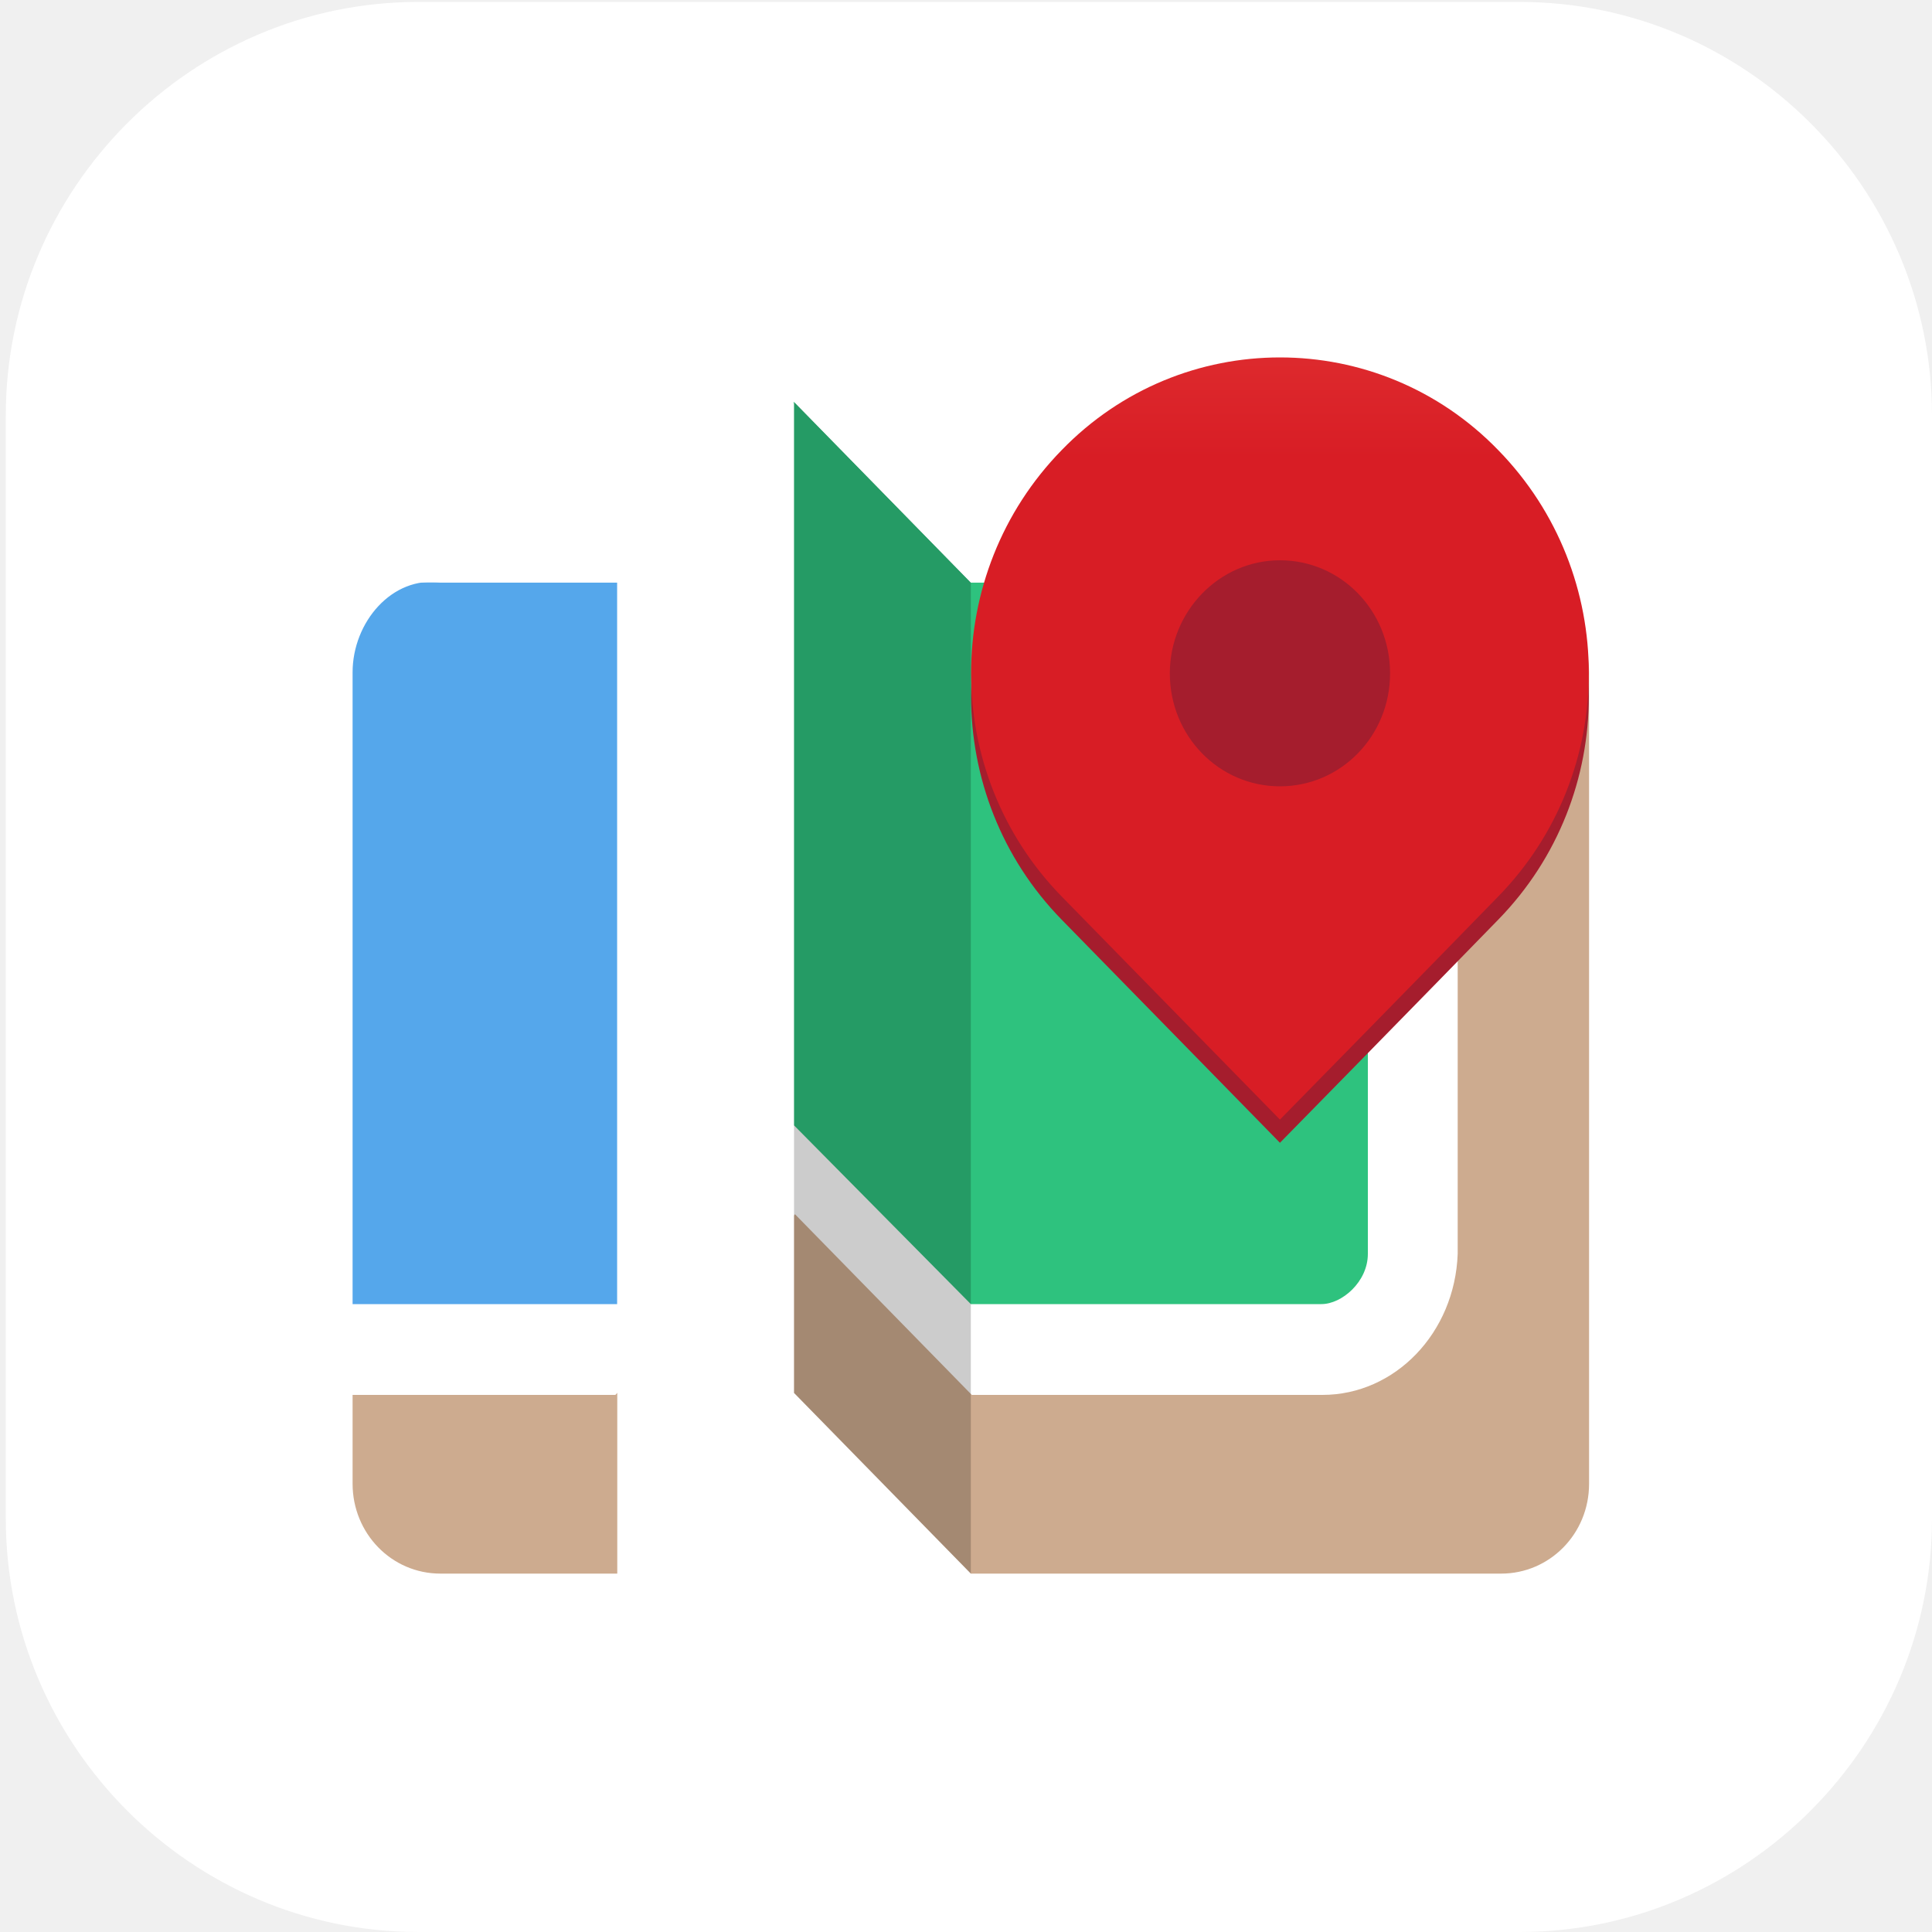
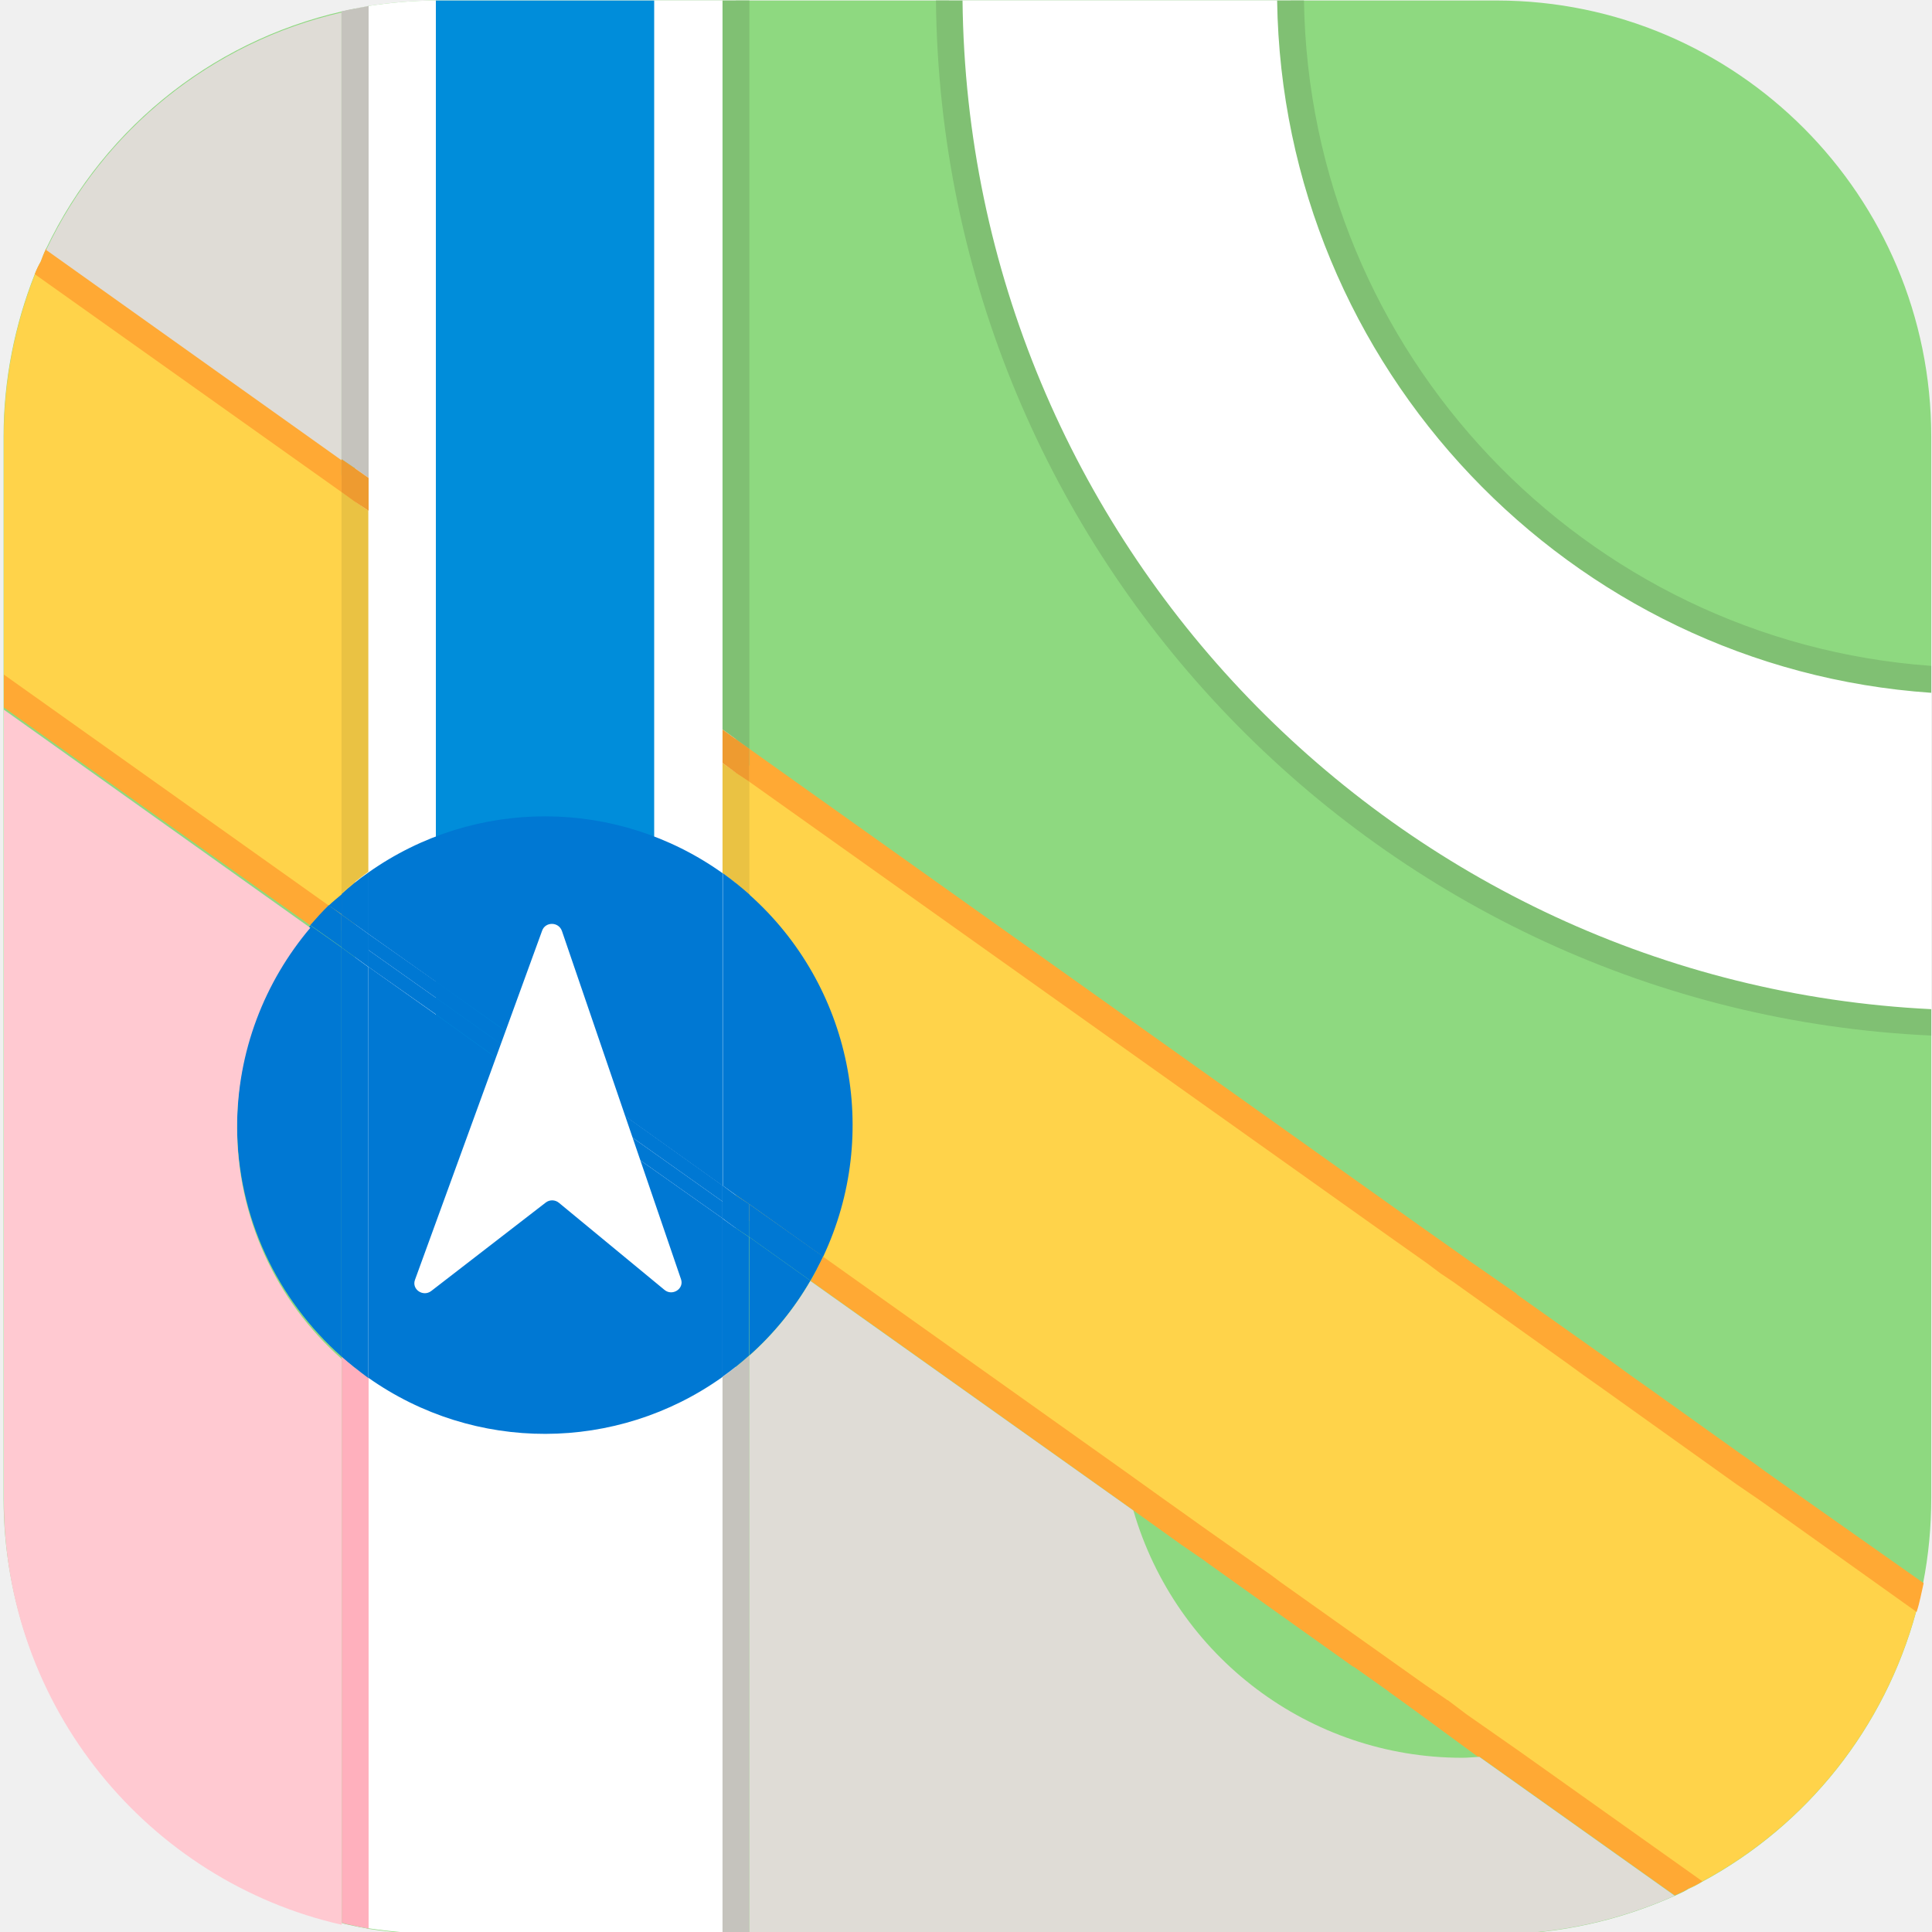
- <svg xmlns="http://www.w3.org/2000/svg" id="_图层_1" version="1.1" viewBox="0 0 200 200" width="32" height="32">
-   <defs>
-     <style>
+ <svg xmlns="http://www.w3.org/2000/svg" id="_图层_1" version="1.1" viewBox="0 0 64 64" width="32" height="32" xml:space="preserve">
+   <defs id="defs6">
+     <style id="style1">
      .st0 {
-         mask: url(#mask-1);
+         fill-opacity: .5;
      }

-       .st1, .st2, .st3, .st4, .st5 {
+       .st0, .st1, .st2, .st3, .st4, .st5, .st6, .st7 {
+         fill: #fff;
+       }
+ 
+       .st8 {
+         fill: #133c9a;
+       }
+ 
+       .st2, .st9 {
        display: none;
      }

-       .st1, .st2, .st6, .st7, .st8, .st9 {
-         isolation: isolate;
+       .st3 {
+         fill-opacity: .2;
      }

-       .st1, .st10 {
-         opacity: .2;
+       .st4 {
+         fill-opacity: .9;
      }

-       .st2 {
-         opacity: .1;
+       .st10 {
+         fill: #3370ff;
      }

-       .st2, .st11, .st12, .st6 {
-         fill: #fff;
+       .st11 {
+         fill: url(#_未命名的渐变_3);
      }

-       .st3 {
-         fill: #a448ba;
+       .st12 {
+         fill: url(#_未命名的渐变);
+       }
+ 
+       .st5 {
+         fill-opacity: .3;
+       }
+ 
+       .st6 {
+         fill-opacity: 0;
+       }
+ 
+       .st7 {
+         fill-opacity: .7;
      }

      .st13 {
-         mask: url(#mask);
-       }
- 
-       .st12, .st14, .st15, .st16 {
-         fill-rule: evenodd;
-       }
- 
-       .st17 {
-         fill: none;
-       }
- 
-       .st6, .st9 {
-         opacity: 1;
-       }
- 
-       .st18 {
-         clip-path: url(#clippath-1);
-       }
- 
-       .st19 {
-         fill: url(#_未命名的渐变_15);
-       }
- 
-       .st20 {
-         fill: #cdab8f;
-       }
- 
-       .st21 {
-         clip-path: url(#clippath-3);
-       }
- 
-       .st22 {
-         fill: #a51d2d;
-       }
- 
-       .st8 {
-         opacity: .2;
-       }
- 
-       .st23 {
-         fill: url(#_未命名的渐变_13);
+         fill: #00d6b9;
      }

      .st14 {
-         fill: #12121c;
-       }
- 
-       .st15 {
-         fill: #c0bfbc;
-       }
- 
-       .st24 {
-         fill: #2ec27e;
-       }
- 
-       .st25 {
-         fill-opacity: .1;
-       }
- 
-       .st26 {
-         fill: #55a7eb;
-       }
- 
-       .st27 {
-         clip-path: url(#clippath);
-       }
- 
-       .st5 {
-         fill: url(#_未命名的渐变_14);
-       }
- 
-       .st28 {
        fill: url(#_未命名的渐变_2);
      }
    </style>
-     <linearGradient id="_未命名的渐变_14" data-name="未命名的渐变 14" x1="305.9" y1="-98.4" x2="305.9" y2="-297.4" gradientTransform="translate(-206 -96) scale(1 -1)" gradientUnits="userSpaceOnUse">
-       <stop offset="0" stop-color="#edece9" />
-       <stop offset="1" stop-color="#fff" />
-     </linearGradient>
-     <radialGradient id="_未命名的渐变_13" data-name="未命名的渐变 13" cx="1430.9" cy="463.5" fx="1430.9" fy="463.5" r="156.4" gradientTransform="translate(-600.4 -536.8) rotate(77) scale(.5 -1.1) skewX(14.8)" gradientUnits="userSpaceOnUse">
-       <stop offset="0" stop-color="#dc8add" />
-       <stop offset="1" stop-color="#813d9c" />
+     <radialGradient id="_未命名的渐变" data-name="未命名的渐变" cx="123.9" cy="-40.2" fx="123.9" fy="-40.2" r="59.4" gradientTransform="translate(-26.8 25.5) scale(.6 -.7)" gradientUnits="userSpaceOnUse">
+       <stop offset="0" stop-color="#db202e" id="stop1" />
+       <stop offset="1" stop-color="#e01b24" id="stop2" />
    </radialGradient>
-     <clipPath id="clippath">
-       <rect class="st17" x="-62.1" y="-39.9" width="432" height="268.3" />
-     </clipPath>
-     <mask id="mask" x="-44.1" y="-11.7" width="288" height="225.9" maskUnits="userSpaceOnUse">
-       <g id="d">
-         <rect class="st25" x="-44.1" y="-11.7" width="288" height="225.9" />
-       </g>
-     </mask>
-     <clipPath id="clippath-1">
-       <rect class="st17" x="-62.1" y="-39.9" width="432" height="268.3" />
-     </clipPath>
-     <mask id="mask-1" x="-44.1" y="-11.7" width="288" height="225.9" maskUnits="userSpaceOnUse">
-       <g id="f">
-         <rect class="st25" x="-44.1" y="-11.7" width="288" height="225.9" />
-       </g>
-     </mask>
-     <clipPath id="clippath-2">
-       <rect class="st17" x="47.5" y="-17.1" width="112" height="80" rx="8" ry="8" />
-     </clipPath>
-     <clipPath id="clippath-3">
-       <path class="st17" d="M45.6,60.3h18.3l18.3-18.7,18.3,18.7h54.9c5.1,0,9.1,4.2,9.1,9.3v84c0,5.2-4.1,9.3-9.1,9.3h-54.9l-18.3-18.7-18.3,18.7h-18.3c-5.1,0-9.1-4.2-9.1-9.3v-84c0-5.2,4.1-10,9.1-9.3Z" />
-     </clipPath>
-     <linearGradient id="_未命名的渐变_15" data-name="未命名的渐变 15" x1="1617.6" y1="-707.7" x2="1728.4" y2="-707.7" gradientTransform="translate(-46.3 -353) rotate(90) scale(.3)" gradientUnits="userSpaceOnUse">
-       <stop offset="0" stop-color="#a51d2d" />
-       <stop offset="1" stop-color="#ce1921" />
-     </linearGradient>
-     <linearGradient id="_未命名的渐变_2" data-name="未命名的渐变 2" x1="1322" y1="-1202.3" x2="1322" y2="-920.1" gradientTransform="translate(-198 -193) scale(.2 -.2)" gradientUnits="userSpaceOnUse">
-       <stop offset="0" stop-color="#d81d25" />
-       <stop offset="1" stop-color="#f66151" />
-     </linearGradient>
+     <radialGradient id="_未命名的渐变_2" data-name="未命名的渐变 2" cx="67.6" cy="26.8" fx="67.6" fy="26.8" r="105.2" gradientTransform="translate(-26.6 25.3) scale(.6 -.7)" gradientUnits="userSpaceOnUse">
+       <stop offset="0" stop-color="#ffb648" id="stop3" />
+       <stop offset="1" stop-color="#ff7800" stop-opacity="0" id="stop4" />
+     </radialGradient>
+     <radialGradient id="_未命名的渐变_3" data-name="未命名的渐变 3" cx="61.7" cy="18.6" fx="61.7" fy="18.6" r="68" gradientTransform="translate(-26.8 25.8) scale(.6 -.7)" gradientUnits="userSpaceOnUse">
+       <stop offset="0" stop-color="#c64600" id="stop5" />
+       <stop offset="1" stop-color="#a51d2d" id="stop6" />
+     </radialGradient>
  </defs>
-   <path class="st6" d="M157.3,200H43.3c-23.5,0-42.7-19.3-42.7-42.8V43c0-23.5,19.2-42.8,42.7-42.8h114c23.5,0,42.7,19.3,42.7,42.8v114.2c0,23.5-19.2,42.8-42.7,42.8h0Z" />
-   <g class="st4">
-     <path class="st11" d="M184.1,110.5c0-12.2-5.3-23.8-14.6-31.9-9.1-7.9-21.3-11.4-33.4-9.5-4.4-15.7-17.6-27.6-34.1-30.7-16.3-2.8-32.9,3.9-42.3,17.2-5.6,7.8-8.6,17.1-8.4,26.7-18.3,3.4-30.9,19.7-29.2,37.8,1.1,18,16.3,32.2,34.8,32.5h90.3c.9,0,1.8-.2,2.5-.6,20.1-4,34.5-21.3,34.2-41.3l.2-.2Z" />
-   </g>
-   <g class="st4">
-     <path class="st5" d="M19,2.4h162c10,0,18,6.3,18,14.1l-.2,141.4-54,42.4H19.2c-10,0-18-6.3-18-14.1L.9,16.6c0-7.8,8-14.1,18-14.1Z" />
-     <path class="st23" d="M39.7,16.5h120.1c11.6,0,21,9.4,21,21v116.1c0,7.1-3.6,13.7-9.5,17.6l-17.3,11.3c-3.4,2.2-7.4,3.4-11.5,3.4H39.7c-11.6,0-21-9.4-21-21V37.6c0-11.6,9.4-21,21-21Z" />
-     <path class="st14" d="M168.6,58.4c-26.3-2.6-43.5,1.8-58.2,7.8,15-14.8,33.6-19.4,58.2-7.8Z" />
-     <path class="st14" d="M24.7,68.4c25-6.8,43-5.3,59-1.8-18.6-12-38.1-13.5-59,1.8Z" />
-     <g class="st27">
-       <g class="st13">
-         <path class="st14" d="M168.6,61.3c-26.3-2.6-43.5,1.8-58.2,7.8,15-14.8,33.6-19.4,58.2-7.8Z" />
-       </g>
-     </g>
-     <g class="st18">
-       <g class="st0">
-         <path class="st14" d="M24.7,71.3c25-6.8,43-5.3,59-1.8-18.6-12-38.1-13.5-59,1.8Z" />
-       </g>
-     </g>
-     <path class="st15" d="M180.8,77.6c-63.3,25.4-123.8,24.5-162.7,19.6v24.1c63.1,35.9,119.8,19.2,162.7-9.3v-34.5Z" />
-     <path class="st12" d="M180.8,77.6c-5.6,2.2-11.2,4.3-16.7,6.1,2.4,6.5,11.2,28.6,12.2,31.2,1.5-1,3-1.9,4.5-2.9v-34.5ZM160.1,85.1c-7.6,2.4-15,4.5-22.4,6.2-.6,4.2,8.4,30.2,11.2,38.2,9.6-4.1,18.7-9,27.3-14.4-1.7-3.9-10.9-25.1-16.1-29.9ZM133.4,92.2c-8.6,1.9-17.1,3.4-25.4,4.6-.2,9.1,4,35.7,5.2,43.2,12.4-2.1,24.3-5.7,35.6-10.5-2.9-7.8-12.2-32.9-15.5-37.2ZM113.3,140c-1.2-7.6-5.9-34.7-9.8-42.6-9.9,1.2-19.4,2-28.6,2.3-2.9,6.8-3.2,33.4-3.2,40.7,14.4,2.1,28.3,1.8,41.6-.4ZM71.7,140.4c0-7.2-.1-32.8-1.5-40.5-9.1.2-17.7,0-25.8-.3-3.1,5.4-5.7,23.5-6.8,31.3,11.7,4.8,23.1,7.9,34.2,9.5ZM18.1,97.2v24.1c6.5,3.7,13,6.9,19.4,9.5.8-7.8,2.7-25.6,2.8-31.5-8-.5-15.4-1.2-22.2-2.1Z" />
-     <path class="st11" d="M162.9,157.7c-10,0-18,6.3-18,14.1v28.2l54-42.4h-36Z" />
-   </g>
-   <g class="st4">
-     <path class="st1" d="M15.6,3.8h169.5c8.3,0,15,6.7,15,15v169.5c0,8.3-6.7,15-15,15H15.6c-8.3,0-15-6.7-15-15V18.7C.6,10.5,7.3,3.8,15.6,3.8Z" />
-     <path class="st3" d="M15.6.2h169.5c8.3,0,15,6.7,15,15v169.5c0,8.3-6.7,15-15,15H15.6c-8.3,0-15-6.7-15-15V15.2C.6,6.9,7.3.2,15.6.2Z" />
-     <g class="st10">
-       <path d="M152,42.9c-7.2,0-14.5,1.9-19.5,5.2l4.7,8.8c3.3-2.5,8.2-4,13-4,7,0,11,5.2,11,10.6h-13c-13.8-.1-19.4,5.1-19.4,12.7s5.7,13,16.3,13,13.7-1.9,16.1-5.8v5.4s13.9,0,13.9,0v-26.1c0-13.2-9.4-19.7-23.1-19.7h0ZM148.9,80.9c-4.6,0-7.4-2.1-7.4-5.2s1.9-4.3,8.1-4.2h11.6c0,0,0,2.6,0,2.6,0,4.2-7.9,6.9-12.3,6.9h0Z" />
-       <path d="M101.4,81c-1.7,1.4-2.8,1.9-4.3,1.9-2.2,0-2.9-1.4-2.9-5.7v-19.2c0-5.1-.5-8-1.9-10.3-2.1-3.5-8-5.4-13.8-5.4-9.2,0-16.4,4.8-16.4,11s1.9,4.2,4.2,4.2,4.4-2,4.4-4.1,0-.9-.2-1.6c-.2-.9-.3-1.7-.3-2.4,0-2.7,3.1-4.8,7-4.8s8.2,2.9,8.2,8.2v7.8c-13.4,4-17.4,5.1-21.6,8.8-2.1,2-3.5,5.3-3.5,8.6,0,6.2,4.3,10.5,10.2,10.5s9.1-2.1,15-7.2c.5,5.2,3.1,7.2,7.1,7.2s5.4-1.2,8.8-4.9v-2.6ZM85.4,75.4c0,3-.5,4-2.5,5.2-2.4,1.4-5.9,2.2-7.9,2.2-3.4,0-6.1-3.3-6.1-7.6v-.4c0-5.9,5.2-7.8,16.6-11.9v12.5Z" />
-       <path d="M154.6,117.7c-1.6-.1-3.6.4-6,1.7s-4.9,3.2-7.4,5.7c-2.5,2.5-4.8,5.5-7,9-2.1,3.5-3.6,7.5-4.6,11.8-.8,3.2-1,5.9-.8,8.3.2,2.3.7,4.1,1.5,5.6.8,1.4,1.7,2.4,2.8,3.1,1.1.7,2.1,1.1,3.1,1.1,2.1-.1,4.2-.6,6.2-1.4,1.8-.7,3.7-1.8,5.7-3.3,2-1.6,3.8-3.7,5.5-6.6,0,1.9,0,3.5.3,4.8.3,1.3.7,2.3,1,3.1.4.9.9,1.6,1.6,2.1.6.4,1.4.7,2.2.8.8.2,1.7.3,2.6.2,1,0,1.9-.2,2.8-.5.9-.3,1.7-.6,2.4-1.1,1-.7,2.3-1.9,3.8-3.6,1.6-1.8,3.2-3.7,4.8-5.7,1.7-2.1,3.3-4.2,4.8-6.3,1.5-2.1,2.8-3.9,3.7-5.3.8-1.1,1.3-2.1,1.5-3,.2-.8.2-1.5-.1-1.9-.3-.4-.7-.6-1.2-.4-.6,0-1.1.4-1.7,1.1-.4.6-1.1,1.5-2.1,2.7-.9,1.2-1.9,2.6-3.1,4.1-1.2,1.6-2.5,3.2-3.8,4.9-1.3,1.6-2.6,3.1-3.8,4.6-1.2,1.3-2.4,2.5-3.5,3.4-1.1.8-2,1.3-2.7,1.3s-1.5-.2-2-.5c-.4-.4-.7-1-.9-1.6-.2-.6-.3-1.3-.4-2,0-.8,0-1.5.1-2.1.2-1.1.4-1.9.5-2.7.1-.7.2-1.3.3-1.8.1-.6.2-1.1.3-1.6.1-.6.3-1.2.4-1.8.7-3.3,1.2-5.9,1.7-8,.4-2.1.7-3.7.9-4.9.2-1.2.3-2,.3-2.4s0-.8-.1-1c-.1,0-.4-.1-.8-.1s-.9,0-1.6.1c-.6,0-1.4.2-2.4.4,1.5-2.3,2-4.1,1.7-5.4-.3-1.4-.9-2.5-1.9-3.2-1.2-.8-2.7-1.3-4.6-1.7h0ZM152.2,124.3c.3,0,.5.1.7.3.2.3.3.7.4,1.2,0,.4,0,1-.1,1.8,0,.7-.4,1.6-.9,2.8.6-.1,1.1-.2,1.7-.3.6,0,1-.2,1.4-.3.4-.1.8-.2,1.1-.3.3,0,.3.5.1,1.7-.1,1.1-.4,2.6-.7,4.4-.3,1.8-.8,3.6-1.2,5.5-.5,1.9-.9,3.6-1.2,5,0,.4-.4.9-.9,1.7-.5.8-1.1,1.6-2,2.5-.8.9-1.7,1.8-2.7,2.7-1,.8-2,1.6-3,2.1-1,.5-1.9.8-2.9.8-1,0-1.8-.4-2.6-1.2-.4-.4-.7-1.3-.8-2.7-.1-1.4-.1-3,.1-4.9.3-1.8.7-3.8,1.4-5.8.6-2.1,1.5-4.1,2.5-5.9,2.5-4.5,4.7-7.5,6.6-9.1,1.5-1.3,2.6-1.9,3.4-1.9h0Z" />
-       <path class="st16" d="M70.9,117.7c-5.3,0-5.3,7.8,0,7.7h19.4s.6,0,1.1.4c.6.3,1,.4,1.1,1.8h0s.5,11.9.5,11.9c-.9-.3-1.5-.5-1.5-.5h-.5c0-.1-18.1-.1-18.1-.1-8.5,0-11.6,8.4-11.6,8.4l-.2.6v2.6c0,5.8,2.8,9.9,5.8,11.7,3,1.8,6,1.8,6,1.8h14.9l6.6-4.2v.6c.2,5.3,8.3,4.8,7.9-.5l-2-32.7h0c-.3-4-2.9-6.8-5.1-8.1-2.2-1.2-4.4-1.3-4.4-1.3h-.1s-19.7,0-19.7,0ZM72.9,146.5h16.9c.2,0,1,.3,2,.9,1.1.7,1.7,1,1.8,2.3l.3,1.1-8.4,5.4h-12.6s-.9,0-1.8-.6c-1-.6-2.1-1.4-2.1-5.2v-1.5c.2-.6,1-2.4,3.9-2.4Z" />
-     </g>
-     <g>
-       <path class="st11" d="M152,39.4c-7.2,0-14.5,1.9-19.5,5.2l4.7,8.8c3.3-2.5,8.2-4,13-4,7,0,11,5.2,11,10.6h-13c-13.8-.1-19.4,5.1-19.4,12.7s5.7,13,16.3,13,13.7-1.9,16.1-5.8v5.4s13.9,0,13.9,0v-26.1c0-13.2-9.4-19.7-23.1-19.7h0ZM148.9,77.4c-4.6,0-7.4-2.1-7.4-5.2s1.9-4.3,8.1-4.2h11.6c0,0,0,2.6,0,2.6,0,4.2-7.9,6.9-12.3,6.9h0Z" />
-       <path class="st11" d="M101.4,77.4c-1.7,1.4-2.8,1.9-4.3,1.9-2.2,0-2.9-1.4-2.9-5.7v-19.2c0-5.1-.5-8-1.9-10.3-2.1-3.5-8-5.4-13.8-5.4-9.2,0-16.4,4.8-16.4,11s1.9,4.2,4.2,4.2,4.4-2,4.4-4.1,0-.9-.2-1.6c-.2-.9-.3-1.7-.3-2.4,0-2.7,3.1-4.8,7-4.8s8.2,2.9,8.2,8.2v7.8c-13.4,4-17.4,5.1-21.6,8.8-2.1,2-3.5,5.3-3.5,8.6,0,6.2,4.3,10.5,10.2,10.5s9.1-2.1,15-7.2c.5,5.2,3.1,7.2,7.1,7.2s5.4-1.2,8.8-4.9v-2.6ZM85.4,71.8c0,3-.5,4-2.5,5.2-2.4,1.4-5.9,2.2-7.9,2.2-3.4,0-6.1-3.3-6.1-7.6v-.4c0-5.9,5.2-7.8,16.6-11.9v12.5Z" />
-       <path class="st11" d="M154.6,114.1c-1.6-.1-3.6.4-6,1.7s-4.9,3.2-7.4,5.7c-2.5,2.5-4.8,5.5-7,9-2.1,3.5-3.6,7.5-4.6,11.8-.8,3.2-1,5.9-.8,8.3.2,2.3.7,4.1,1.5,5.6.8,1.4,1.7,2.4,2.8,3.1,1.1.7,2.1,1.1,3.1,1.1,2.1-.1,4.2-.6,6.2-1.4,1.8-.7,3.7-1.8,5.7-3.3,2-1.6,3.8-3.7,5.5-6.6,0,1.9,0,3.5.3,4.8.3,1.3.7,2.3,1,3.1.4.9.9,1.6,1.6,2.1.6.4,1.4.7,2.2.8.8.2,1.7.3,2.6.2,1,0,1.9-.2,2.8-.5.9-.3,1.7-.6,2.4-1.1,1-.7,2.3-1.9,3.8-3.6,1.6-1.8,3.2-3.7,4.8-5.7,1.7-2.1,3.3-4.2,4.8-6.3,1.5-2.1,2.8-3.9,3.7-5.3.8-1.1,1.3-2.1,1.5-3,.2-.8.2-1.5-.1-1.9-.3-.4-.7-.6-1.2-.4-.6,0-1.1.4-1.7,1.1-.4.6-1.1,1.5-2.1,2.7-.9,1.2-1.9,2.6-3.1,4.1-1.2,1.6-2.5,3.2-3.8,4.9-1.3,1.6-2.6,3.1-3.8,4.6-1.2,1.3-2.4,2.5-3.5,3.4-1.1.8-2,1.3-2.7,1.3s-1.5-.2-2-.5c-.4-.4-.7-1-.9-1.6-.2-.6-.3-1.3-.4-2,0-.8,0-1.5.1-2.1.2-1.1.4-1.9.5-2.7.1-.7.2-1.3.3-1.8.1-.6.2-1.1.3-1.6.1-.6.3-1.2.4-1.8.7-3.3,1.2-5.9,1.7-8,.4-2.1.7-3.7.9-4.9.2-1.2.3-2,.3-2.4s0-.8-.1-1c-.1,0-.4-.1-.8-.1s-.9,0-1.6.1c-.6,0-1.4.2-2.4.4,1.5-2.3,2-4.1,1.7-5.4-.3-1.4-.9-2.5-1.9-3.2-1.2-.8-2.7-1.3-4.6-1.7h0ZM152.2,120.8c.3,0,.5.1.7.3.2.3.3.7.4,1.2,0,.4,0,1-.1,1.8,0,.7-.4,1.6-.9,2.8.6-.1,1.1-.2,1.7-.3.6,0,1-.2,1.4-.3.4-.1.8-.2,1.1-.3.3,0,.3.5.1,1.7-.1,1.1-.4,2.6-.7,4.4-.3,1.8-.8,3.6-1.2,5.5-.5,1.9-.9,3.6-1.2,5,0,.4-.4.9-.9,1.7-.5.8-1.1,1.6-2,2.5-.8.9-1.7,1.8-2.7,2.7-1,.8-2,1.6-3,2.1-1,.5-1.9.8-2.9.8-1,0-1.8-.4-2.6-1.2-.4-.4-.7-1.3-.8-2.7-.1-1.4-.1-3,.1-4.9.3-1.8.7-3.8,1.4-5.8.6-2.1,1.5-4.1,2.5-5.9,2.5-4.5,4.7-7.5,6.6-9.1,1.5-1.3,2.6-1.9,3.4-1.9h0Z" />
-       <path class="st12" d="M70.9,114.1c-5.3,0-5.3,7.8,0,7.7h19.4s.6,0,1.1.4c.6.3,1,.4,1.1,1.8h0s.5,11.9.5,11.9c-.9-.3-1.5-.5-1.5-.5h-.5c0-.1-18.1-.1-18.1-.1-8.5,0-11.6,8.4-11.6,8.4l-.2.6v2.6c0,5.8,2.8,9.9,5.8,11.7,3,1.8,6,1.8,6,1.8h14.9l6.6-4.2v.6c.2,5.3,8.3,4.8,7.9-.5l-2-32.7h0c-.3-4-2.9-6.8-5.1-8.1-2.2-1.2-4.4-1.3-4.4-1.3h-.1s-19.7,0-19.7,0ZM72.9,143h16.9c.2,0,1,.3,2,.9,1.1.7,1.7,1,1.8,2.3l.3,1.1-8.4,5.4h-12.6s-.9,0-1.8-.6c-1-.6-2.1-1.4-2.1-5.2v-1.5c.2-.6,1-2.4,3.9-2.4Z" />
-     </g>
-     <path class="st9" d="M39.8.2c-8.3,0-39.5,11.3-39.2,41.4L0,156.5c-1.5-.7,6.7,43.9,39.8,43.1h0V.2h0Z" />
-     <path class="st2" d="M15.6.2C7.3.2.6,6.9.6,15.1v3.6C.6,10.4,7.3,3.8,15.6,3.8h169.5c8.3,0,15,6.7,15,14.9v-3.6c0-8.3-6.7-14.9-15-14.9H15.6Z" />
-   </g>
-   <g id="layer1">
-     <g id="layer9">
-       <g class="st21">
-         <g id="g1287" class="st7">
-           <path id="path1093" class="st20" d="M100.5,139.7h45.7V60.3s27.4,0,27.4,0v112h-73.1l-18.3-18.7-18.3,18.7H27.4v-32.7s36.6,0,36.6,0l18.3-18.7,18.3,18.7Z" />
-           <path id="rect287-9" class="st26" d="M27.4,139.6h36.6s0-79.3,0-79.3H27.4v79.3Z" />
-           <path id="path1533" class="st24" d="M68.5,55.7v79.3l13.7-14,18.3,18.7h41.1s4.6-4.7,4.6-4.7V60.3h-45.7l-18.3-18.7-13.7,14Z" />
-           <path id="path7460-26" class="st11" d="M141.6,60.4v69.4c0,2.9-2.7,5.2-4.8,5.2h-36.3l-18.3-18.5-11.2,11.5-.2-86.3h-6.9v93.3H27.4v9.4h36.3l18.6-18.7,18.3,18.7h36.3c7.5,0,13.7-6.4,14-14.6V60.4h-9.2Z" />
-           <path id="path1179" class="st6" d="M63.9,181.6h18.3s0-139.9,0-139.9h-18.3s0,139.9,0,139.9Z" />
-           <path id="path1083" class="st8" d="M82.2,181.6h18.3s0-139.9,0-139.9h-18.3s0,139.9,0,139.9Z" />
-         </g>
-       </g>
-       <g id="g1138">
-         <ellipse id="path1550" class="st19" cx="132.5" cy="69.7" rx="13.7" ry="14" />
-         <path id="use981-2-7-9-9" class="st22" d="M132.5,39.4c-8.2,0-16.4,3.2-22.6,9.6-12.5,12.8-12.5,33.4,0,46.2l22.6,23.1s15.8-16.1,22.6-23.1c12.5-12.8,12.5-33.4,0-46.2-6.2-6.4-14.4-9.6-22.6-9.6ZM132.5,60.3c6.3,0,11.4,5.2,11.4,11.7s-5.1,11.7-11.4,11.7-11.4-5.2-11.4-11.7,5.1-11.7,11.4-11.7Z" />
-         <path id="path1091-5" class="st28" d="M132.5,37c-8.2,0-16.4,3.2-22.6,9.6-12.5,12.8-12.5,33.4,0,46.2l22.6,23.1s15.8-16.1,22.6-23.1c12.5-12.8,12.5-33.4,0-46.2-6.2-6.4-14.4-9.6-22.6-9.6ZM132.5,58c6.3,0,11.4,5.2,11.4,11.7s-5.1,11.7-11.4,11.7-11.4-5.2-11.4-11.7h0c0-6.4,5.1-11.7,11.4-11.7h0Z" />
-       </g>
+   <rect class="st2" x="3" y="9.7" width="58.1" height="45.3" id="rect6" />
+   <g class="st9" id="g21">
+     <path class="st12" d="M-.1,16v35.3c.3,6.5,6.1,12.6,13.4,12.6l4.7.2h23.3s7.2,0,7.2,0c8.8,0,15.5-4.1,15.5-13.9V16.4h0C64,6.3,58,0,50.7,0H14.8C4.7-.2,0,7.2,0,14.5v1.4h-.1ZM4.6,11.6h4.6v5.8h-4.6v-5.8ZM54.9,11.6h4.6v5.8h-4.6v-5.8ZM4.6,23.2h4.6v5.8h-4.6v-5.8ZM54.9,23.2h4.6v5.8h-4.6v-5.8ZM4.6,34.8h4.6v5.8h-4.6v-5.8ZM54.9,34.8h4.6v5.8h-4.6v-5.8ZM4.6,46.4h4.6v5.8h-4.6v-5.8ZM54.9,46.4h4.6v5.8h-4.6v-5.8Z" id="path7" />
+     <path class="st14" d="M47.5,0h-.7C41.4,0,46.8,0,45.5,0H13.3C4.1.3,0,8.5,0,13.7v1.3c0,.3-.1.3-.1.6v34.3c0,1.1,0,.8,0,.8H0c0,7.1,5.9,13.2,13.8,13.3h0c1.2,0,0,0,1.2,0h0c1.1,0,2.3,0,1.1,0h23.5c1.1,0,0,0,1.1,0h.7c3.2.1-1.7,0,0,0h-2.6c1.1,0,.6,0-1.1,0h-2c1.9,0-.6,0,13.3,0h1.3c5.9,0,13.7-4.3,13.6-11.4l.2-36.2C64.1,8.1,58.6,0,51.2,0M4.8,22.9h4.5v5.8h-4.5v-5.8ZM54.7,11.4h4.5v5.8h-4.5v-5.8ZM4.8,11.4h5v5.8h-5v-5.8ZM54.7,22.9h4.5v5.8h-4.5v-5.8ZM4.8,34.4h4.5v5.8h-4.5v-5.8ZM54.7,34.4h4.5v5.8h-4.5v-5.8ZM4.8,46h4.5v5.8h-4.5v-5.8ZM54.7,46h4.5v5.8h-4.5v-5.8Z" id="path8" />
+     <path class="st11" d="M4.6,9.7v2.2h4.6v-2.2h-4.6ZM54.9,9.7v2.2h4.6v-2.2h-4.6ZM4.6,21.3v2.2h4.6v-2.2h-4.6ZM54.9,21.3v2.2h4.6v-2.2h-4.6ZM4.6,32.9v2.2h4.6v-2.2h-4.6ZM54.9,32.9v2.2h4.6v-2.2h-4.6ZM4.6,44.4v2.2h4.6v-2.2h-4.6ZM54.9,44.4v2.2h4.6v-2.2h-4.6ZM4.6,56v2.2h4.6v-2.2h-4.6ZM54.9,56v2.2h4.6v-2.2h-4.6Z" id="path9" />
+     <g id="g20">
+       <path class="st1" d="M25.1,29.3h13.7v11.6h-13.7s0-11.6,0-11.6Z" id="path10" />
+       <path class="st1" d="M32,53.9l-12.6-15.9h25.1l-12.6,15.9h.1Z" id="path11" />
+       <path class="st7" d="M25.1,29.3h4.6v-5.8h-4.6v5.8Z" id="path12" />
+       <path class="st1" d="M29.7,29.3h4.6v-5.8h-4.6s0,5.8,0,5.8Z" id="path13" />
+       <path class="st4" d="M34.3,29.3h4.6v-5.8h-4.6v5.8Z" id="path14" />
+       <path class="st7" d="M38.9,23.5h-4.6v-5.8h4.6v5.8Z" id="path15" />
+       <path class="st0" d="M34.3,23.5h-4.6v-5.8h4.6v5.8Z" id="path16" />
+       <path class="st4" d="M29.7,23.5h-4.6v-5.8h4.6v5.8Z" id="path17" />
+       <path class="st3" d="M38.9,17.7h-4.6v-5.8h4.6v5.8Z" id="path18" />
+       <path class="st5" d="M34.3,17.7h-4.6v-5.8h4.6v5.8Z" id="path19" />
+       <path class="st6" d="M29.7,17.7h-4.6v-5.8h4.6v5.8Z" id="path20" />
    </g>
  </g>
+   <g class="st9" id="g23">
+     <path class="st8" d="M50.3,23.1c.2,0,.5,0,.7,0,1.8.2,3.5.7,5.1,1.4.5.2.6.4.2.8-1.2,1.2-2.1,2.7-2.9,4.2-.8,1.7-1.6,3.3-2.5,4.9-.6,1.2-1.4,2.3-2.4,3.3-2.5,2.3-5.4,3.2-8.8,2.8-3.8-.5-7.5-1.8-10.9-3.5-.2,0-.3-.2-.5-.3-.1,0-.2-.2,0-.3,0,0,0,0,0,0h.2c2.8-1.6,5.1-3.7,7.3-5.9.9-.9,1.9-1.9,2.8-2.8,2.1-2,4.7-3.4,7.5-4,.6-.2,1.2-.3,1.9-.4h1.4" id="path21" />
+     <path class="st10" d="M23.4,49.9c-.4,0-1.5-.2-1.6-.2-2.7-.3-5.3-1.1-7.7-2.3-1.4-.7-2.8-1.4-4.1-2.2-.9-.5-1.3-1.3-1.3-2.3,0-3.9,0-7.8,0-11.7,0-2.5,0-5-.1-7.5,0-.2,0-.4.1-.7.2-.5.5-.5.8-.2.4.3.6.8,1,1.1,3.2,3.1,6.5,6,10.3,8.3,2.1,1.4,4.3,2.6,6.6,3.6,3.6,1.7,7.4,3.1,11.3,4,3.5.8,6.8.3,9.6-1.9.9-.7,1.3-1.3,2.3-2.6-.5,1.2-1,2.3-1.8,3.4-.7,1-2.1,2.4-3.2,3.5-1.7,1.6-3.9,3-6,4.1-2.3,1.2-4.6,2.2-7.2,2.7-1.3.3-3.2.7-3.8.7-.1,0-.5,0-.7,0-1.7.1-2.7.2-4.4,0h0Z" id="path22" />
+     <path class="st13" d="M16.2,12.3c.1,0,.2,0,.3,0,7.2,0,14.3.1,21.4.1s0,0,0,0c.7.6,1.3,1.2,1.8,1.9,1.6,1.6,2.8,4.4,3.6,6.1.4,1.2,1,2.3,1.3,3.6h0c-.7.3-1.4.5-2.1.9-2.1,1-3,1.8-4.7,3.5-.9.9-1.7,1.7-3,2.9-.5.4-.9.9-1.4,1.3-.3-.6-5.9-11.5-17.1-20" id="path23" />
+   </g>
+   <g id="g26" transform="matrix(0.07018572,0,0,0.07039908,-4.37343,-4.488653)">
+     <path d="M 973.824,269.184 V 768.64 c 0,13.696 -1.28,27.136 -3.84,40.064 l -1.536,6.912 a 64.128,64.128 0 0 1 -1.792,6.656 205.44,205.44 0 0 1 -100.992,126.976 c -2.048,1.28 -4.096,2.304 -6.4,3.328 -2.048,1.28 -4.352,2.304 -6.656,3.328 -25.6,11.392 -54.144,18.048 -84.096,18.048 h -499.2 c -11.136,0 -22.4,-1.024 -33.024,-2.56 -2.048,-0.512 -4.352,-0.768 -6.4,-1.28 -2.048,-0.512 -4.352,-0.768 -6.4,-1.536 A 205.099,205.099 0 0 1 64,768.768 V 269.184 c 0,-26.88 5.376,-52.864 14.72,-76.416 a 41.643,41.643 0 0 1 2.816,-5.888 c 0.768,-2.048 1.536,-4.096 2.56,-6.144 A 205.227,205.227 0 0 1 229.888,67.84 c 2.048,-0.512 4.352,-0.768 6.4,-1.28 C 246.656,65.024 257.152,64 268.032,64 h 500.736 a 205.227,205.227 0 0 1 205.056,205.184 z" fill="#8ed980" p-id="59085" id="path1" />
+     <path d="m 968.448,815.488 a 64.128,64.128 0 0 1 -1.792,6.656 205.44,205.44 0 0 1 -100.992,126.976 c -2.048,1.28 -4.096,2.304 -6.4,3.328 l -88.576,-62.72 -27.904,-19.84 -10.368,-7.424 -12.16,-8.576 -83.84,-59.392 -11.392,-7.808 c 0,0 -0.256,0 -0.256,-0.256 L 615.424,779.52 594.944,765.056 448,660.992 l -32,-22.656 -12.672,-9.088 -42.368,-29.952 -45.696,-32.512 -16.512,-11.648 -30.72,-21.888 -31.744,-22.4 -12.672,-9.088 -10.368,-7.424 -149.12,-105.6 V 269.184 c 0,-26.88 5.376,-52.864 14.72,-76.416 a 41.643,41.643 0 0 1 2.816,-5.888 l 141.952,100.608 12.672,9.088 31.744,22.4 103.04,73.088 32.256,22.912 12.672,9.088 308.992,218.88 18.048,12.672 5.888,4.352 6.4,4.352 56.832,40.32 17.792,12.672 53.12,37.632 5.888,4.352 5.888,3.84 v 0.256 l 13.184,9.344 z" fill="#ffd34a" p-id="59086" id="path2" />
+     <path d="M 409.6,64 V 973.696 H 269.312 c -11.136,0 -22.4,-1.024 -33.024,-2.56 -2.048,-0.512 -4.352,-0.768 -6.4,-1.28 V 67.84 c 2.048,-0.512 4.352,-0.768 6.4,-1.28 C 246.656,65.024 257.152,64 268.032,64 Z" fill="#ffffff" p-id="59087" id="path3" />
+     <path d="m 268.032,64 h 103.04 v 502.784 h -103.04 z" fill="#008dda" p-id="59088" id="path4" />
+     <path d="m 671.488,64 h -161.28 c 2.816,258.176 207.744,468.992 463.616,480.896 V 383.36 C 806.784,371.712 673.92,233.344 671.488,64 Z" fill="#ffffff" p-id="59089" id="path5" />
+     <path d="m 677.76,64 h -12.672 c 2.56,172.928 138.112,314.112 308.736,325.76 V 377.088 C 810.112,365.44 680.32,230.016 677.76,64 Z m 0,0 h -12.672 c 2.56,172.928 138.112,314.112 308.736,325.76 V 377.088 C 810.112,365.44 680.32,230.016 677.76,64 Z m 0,0 h -12.672 c 2.56,172.928 138.112,314.112 308.736,325.76 V 377.088 C 810.112,365.44 680.32,230.016 677.76,64 Z m -161.152,0 h -12.544 c 2.56,261.76 210.176,475.264 469.76,487.04 V 538.624 C 721.408,526.336 519.296,318.72 516.608,64 Z" fill="#80c073" p-id="59090" id="path6-3" />
+     <path d="m 444.928,666.496 152.576,108.16 22.4,16 11.392,7.808 0.256,0.256 16,11.392 53.376,37.888 h 0.256 l 16.512,11.648 c 0,0 0,0.256 0.256,0.256 l 11.904,8.576 29.952,21.888 h 0.768 l 92.16,65.28 c 2.304,-1.024 4.608,-2.048 6.656,-3.328 2.304,-1.024 4.352,-2.048 6.4,-3.328 L 779.776,888.064 754.432,870.4 745.6,863.744 c -0.256,0 -0.256,0 -0.512,-0.256 l -10.112,-6.912 -68.352,-48.384 -4.096,-3.072 -32.768,-23.04 -9.344,-6.656 -8.32,-5.888 -18.816,-13.44 -142.464,-100.992 c -1.92,3.84 -3.84,7.68 -5.888,11.392 z M 217.472,489.856 64.128,381.184 v 15.488 L 208.768,499.2 c 2.816,-3.2 5.632,-6.4 8.704,-9.344 z M 84.096,180.736 c -1.024,2.048 -1.792,4.096 -2.56,6.144 a 41.643,41.643 0 0 0 -2.816,5.888 l 144.768,102.528 v -15.488 z m 825.472,585.344 -13.952,-9.856 -5.632,-4.096 -5.888,-4.096 -43.136,-30.72 -9.088,-6.4 -8.832,-6.4 -44.928,-31.744 v -0.256 l -20.864,-14.464 c -0.256,-0.256 -0.512,-0.256 -0.768,-0.512 L 749.824,652.8 732.544,640.64 416,416.128 v 15.488 l 300.928,213.248 19.072,13.44 6.144,4.608 6.144,4.096 52.864,37.632 8.832,6.4 9.088,6.4 62.72,44.672 5.632,3.84 5.632,3.84 13.184,9.344 60.672,43.136 c 0.768,-2.304 1.28,-4.352 1.792,-6.656 l 1.536,-6.912 z" fill="#ffa934" p-id="59091" id="path7-6" />
+     <path d="m 223.488,968.448 c 2.048,0.768 4.352,1.024 6.4,1.536 2.048,0.512 4.352,0.768 6.4,1.28 v -259.2 a 121.899,121.899 0 0 1 -12.672,-10.112 v 266.496 z" fill="#ffb0bd" p-id="59092" id="path8-7" />
+     <path d="M 236.288,288.64 V 66.56 c -2.048,0.512 -4.352,0.768 -6.4,1.28 a 56.619,56.619 0 0 0 -6.4,1.28 v 210.688 l 6.4,4.352 z" fill="#c5c3bd" p-id="59093" id="path9-5" />
+     <path d="m 236.288,304.128 -6.4,-4.352 -6.4,-4.608 v 188.928 c 4.096,-3.584 8.32,-6.912 12.672,-10.112 V 304.128 Z" fill="#eac243" p-id="59094" id="path10-3" />
+     <path d="M 416,64 H 403.328 V 407.04 L 416,416.128 Z" fill="#80c073" p-id="59095" id="path11-5" />
+     <path d="M 403.328,973.696 H 416 V 701.568 a 156.587,156.587 0 0 1 -12.672,10.112 z" fill="#c5c3bd" p-id="59096" id="path12-6" />
+     <path d="m 403.328,422.784 v 51.84 c 4.48,3.2 8.704,6.528 12.672,10.112 v -53.12 l -6.4,-4.352 z" fill="#eac243" p-id="59097" id="path13-2" />
+     <path d="m 403.328,407.04 v 15.744 l 6.272,4.608 6.4,4.224 V 416.128 Z M 236.288,304.128 V 288.64 l -6.4,-4.48 -6.4,-4.352 v 15.488 l 6.4,4.608 z" fill="#ee9b30" p-id="59098" id="path14-9" />
+     <path d="M 450.816,655.104 A 144.981,144.981 0 0 0 416,484.736 V 630.4 Z M 208.768,499.2 a 144.725,144.725 0 0 0 -34.56,93.952 c 0,43.392 19.2,82.304 49.28,108.928 V 509.568 Z m 27.52,-24.96 v 29.056 l 31.744,22.4 33.024,23.296 24.832,17.792 31.488,22.4 h 0.256 l 45.696,32.512 V 474.624 A 144.683,144.683 0 0 0 236.288,474.24 Z M 364.416,609.664 304,566.784 l -7.68,-5.376 -28.416,-20.352 -31.744,-22.4 V 712.064 A 144.64,144.64 0 0 0 403.328,711.68 V 637.056 Z M 223.872,484.352 c -2.176,1.792 -4.352,3.584 -6.4,5.504 l 6.4,4.352 z M 416,701.568 a 141.653,141.653 0 0 0 28.8,-35.2 L 416,645.888 Z" fill="#0078d3" p-id="59099" id="path15-1" />
+     <path d="m 360.96,599.168 -45.696,-32.384 -16.512,-11.776 -30.72,-21.76 -31.744,-22.4 v 7.936 l 31.744,22.272 28.416,20.352 7.552,5.376 60.416,42.88 38.912,27.392 v -7.936 z" fill="#0078d3" p-id="59100" id="path16-2" />
+     <path d="m 357.376,589.056 -31.488,-22.272 -24.96,-17.792 -32.896,-23.424 -31.744,-22.272 v 7.552 l 31.744,22.4 30.72,21.76 16.512,11.776 45.696,32.384 42.368,29.952 v -7.552 l -45.696,-32.512 z m -133.888,-94.976 -6.016,-4.352 c -3.072,2.944 -5.888,6.144 -8.704,9.344 l 14.72,10.368 z M 416,645.888 l 28.8,20.48 a 160,160 0 0 0 6.016,-11.392 L 416,630.4 Z M 223.488,509.568 V 702.08 c 4.096,3.584 8.32,6.912 12.672,10.112 V 518.784 Z m 186.112,132.096 -6.4,-4.608 v 74.624 c 4.48,-3.2 8.704,-6.528 12.672,-10.112 v -55.68 z" fill="#0078d3" p-id="59101" id="path17-7" />
+     <path d="m 403.328,621.568 6.4,4.608 6.4,4.352 V 484.736 A 156.587,156.587 0 0 0 403.456,474.624 V 621.568 Z M 236.288,503.296 V 474.24 a 121.899,121.899 0 0 0 -12.672,10.112 v 9.856 z" fill="#0078d3" p-id="59102" id="path18-0" />
+     <path d="m 236.288,503.296 -12.8,-9.216 v 15.488 l 12.8,9.216 z m 167.04,133.76 6.272,4.608 6.4,4.224 V 630.4 l -6.4,-4.224 -6.272,-4.608 z" fill="#0078d3" p-id="59103" id="path19-9" />
+     <path d="m 318.208,501.632 -60.032,164.352 c -1.664,4.48 3.84,8.192 7.68,5.248 l 54.016,-41.6 a 4.992,4.992 0 0 1 6.272,0.128 l 49.792,40.96 c 3.712,3.072 9.344,-0.512 7.808,-4.992 l -56.192,-163.84 c -1.536,-4.48 -7.808,-4.48 -9.344,-0.256 z" fill="#ffffff" p-id="59104" id="path20-3" />
+     <path d="m 759.808,890.496 c -2.432,0.128 -4.864,0.384 -7.424,0.384 A 161.621,161.621 0 0 1 597.248,774.528 L 444.928,666.624 444.8,666.496 c -7.68,13.184 -17.408,25.088 -28.8,35.2 v 272.128 h 352.64 c 29.952,0 58.368,-6.656 84.096,-18.048 l -92.16,-65.28 z M 223.488,69.632 A 205.056,205.056 0 0 0 84.096,181.376 l 139.392,98.944 z" fill="#dfdcd6" p-id="59105" id="path21-6" />
+     <path d="m 174.208,594.304 c 0,-35.84 13.056,-68.608 34.56,-93.952 L 64.128,397.696 v 371.968 c 0,97.536 68.352,179.2 159.488,199.808 V 703.232 A 144.896,144.896 0 0 1 174.208,594.304 Z" fill="#ffc9d1" p-id="59106" id="path22-0" />
+   </g>
</svg>
